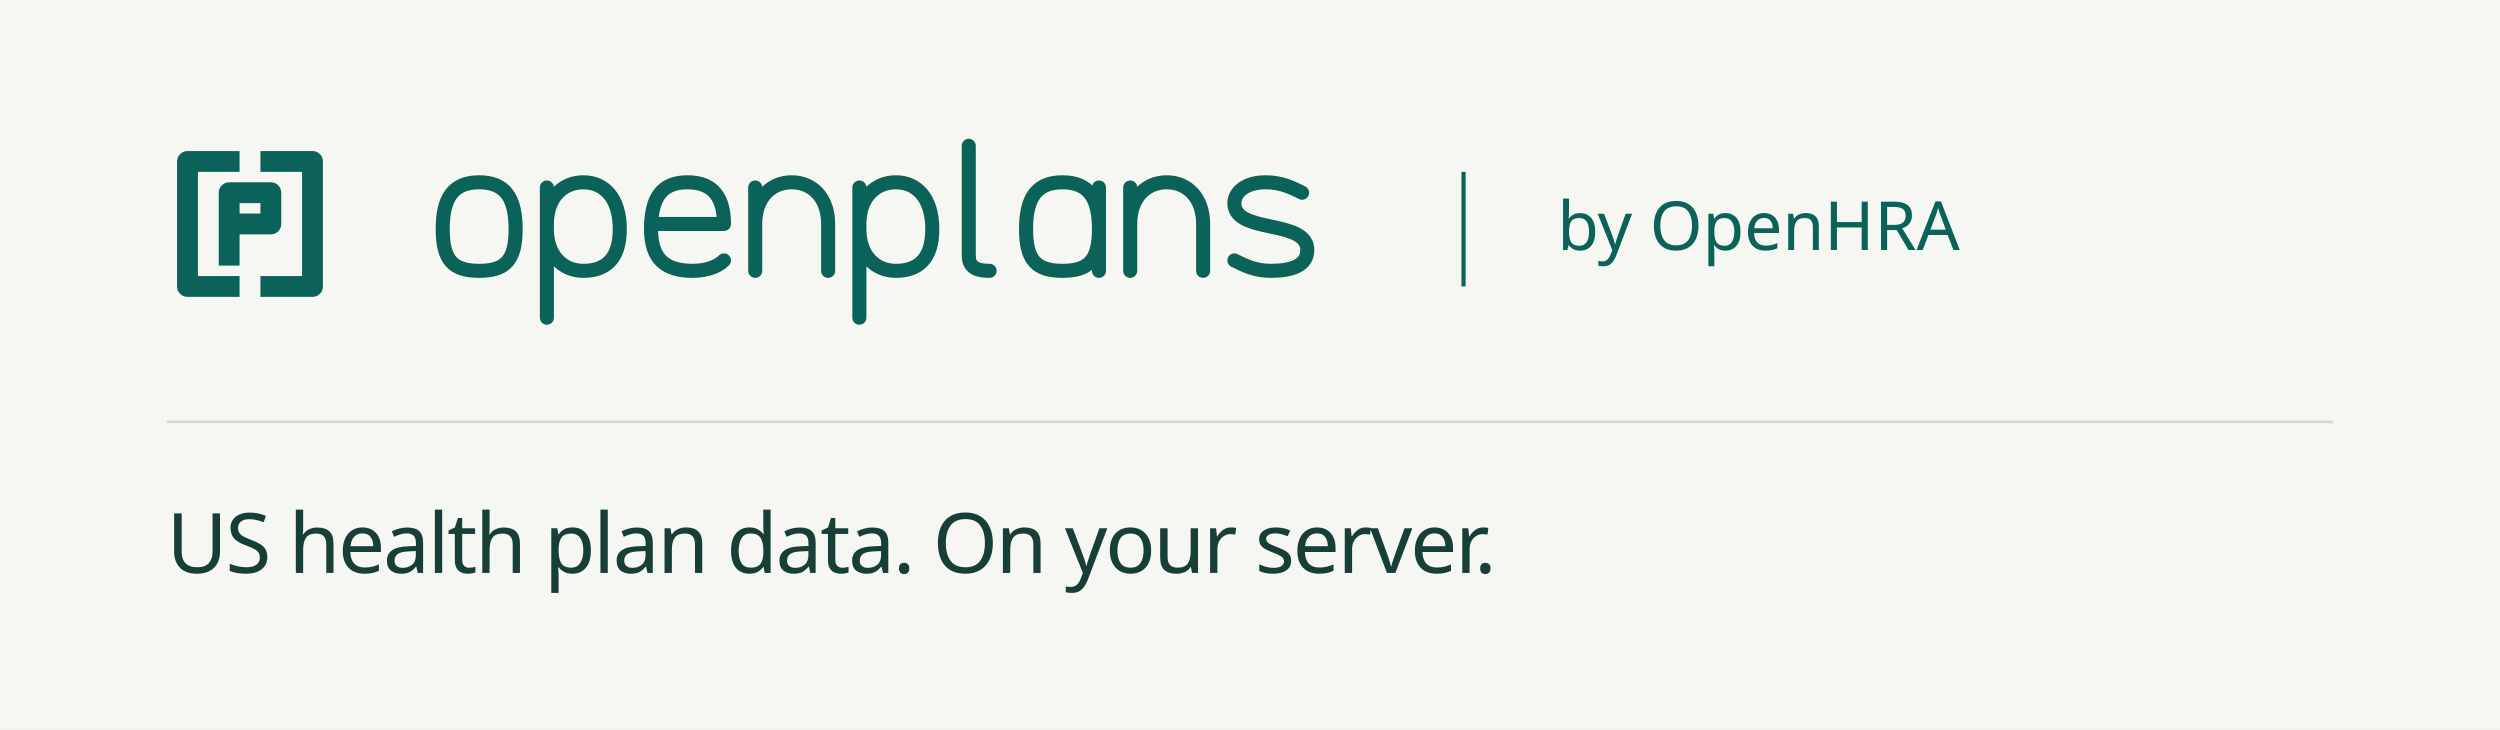
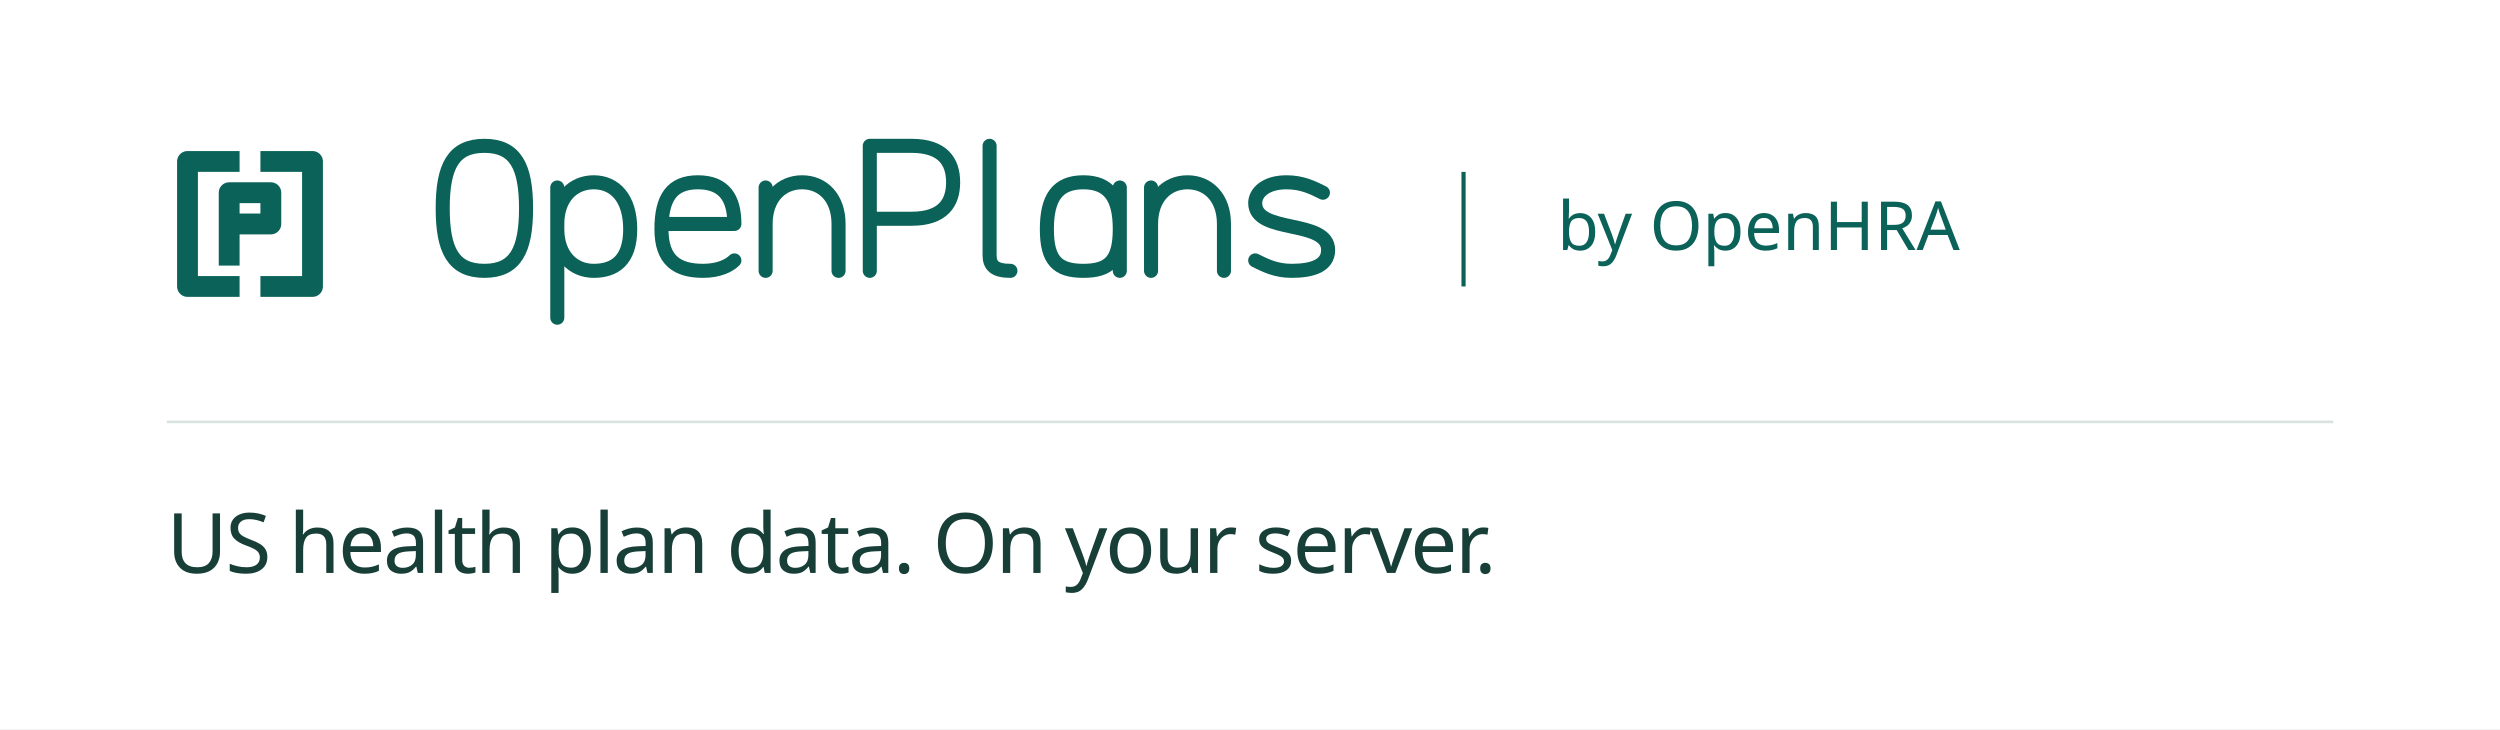
<svg xmlns="http://www.w3.org/2000/svg" width="960" height="280" viewBox="0 0 960 280" role="img" aria-labelledby="title desc">
-   <rect width="960" height="280" fill="#f6f7f2" />
+   <rect width="960" height="280" fill="#ffffff" />
  <g transform="translate(64 40) scale(2)" color="#0b6258">
    <g transform="translate(0 7)">
      <g fill="none" stroke="currentColor" stroke-width="4" stroke-linecap="square" stroke-linejoin="round">
        <path d="M12 4H4v24h8M20 4h8v24h-8" />
        <path d="M12 22V10h8v6h-8" />
      </g>
    </g>
    <g fill="none" stroke="currentColor" stroke-width="2.7" stroke-linecap="round" stroke-linejoin="round">
-       <path d="M9 10c-5 0-7 3-7 9s2 8 7 8 7-2 7-8-2-9-7-9Z" transform="translate(51 5) scale(1)" />
-       <path d="M2 11v25M2 18c0-5 3-8 7-8s7 3 7 9-3 8-7 8-7-3-7-8" transform="translate(71 5) scale(1)" />
-       <path d="M2 18h14c0-5-2-8-7-8s-7 3-7 9 3 8 8 8c3 0 5-1 6-2" transform="translate(91 5) scale(1)" />
-       <path d="M2 27V11M2 18c0-5 3-8 7-8s7 3 7 8v9" transform="translate(111 5) scale(1)" />
-       <path d="M2 11v25M2 18c0-5 3-8 7-8s7 3 7 9-3 8-7 8-7-3-7-8" transform="translate(131 5) scale(1)" />
-       <path d="M3 3v21c0 2 1 3 4 3" transform="translate(151 5) scale(1)" />
-       <path d="M16 11v16M16 19c0-6-2-9-7-9s-7 3-7 9 2 8 7 8 7-2 7-8" transform="translate(163 5) scale(1)" />
-       <path d="M2 27V11M2 18c0-5 3-8 7-8s7 3 7 8v9" transform="translate(183 5) scale(1)" />
-       <path d="M15 12c-2-1-4-2-7-2-4 0-6 2-6 4 0 6 14 3 14 9 0 3-3 4-7 4-3 0-5-1-7-2" transform="translate(203 5) scale(1)" />
+       <path d="M10 3C4 3 2 7 2 15s2 12 8 12 8-4 8-12S16 3 10 3Z" transform="translate(51 5) scale(1)" />
+       <path d="M2 11v25M2 18c0-5 3-8 7-8s7 3 7 9-3 8-7 8-7-3-7-8" transform="translate(73 5) scale(1)" />
+       <path d="M2 18h14c0-5-2-8-7-8s-7 3-7 9 3 8 8 8c3 0 5-1 6-2" transform="translate(93 5) scale(1)" />
+       <path d="M2 27V11M2 18c0-5 3-8 7-8s7 3 7 8v9" transform="translate(113 5) scale(1)" />
+       <path d="M2 27V3h8c6 0 8 3 8 7s-2 7-8 7H2" transform="translate(133 5) scale(1)" />
+       <path d="M3 3v21c0 2 1 3 4 3" transform="translate(155 5) scale(1)" />
+       <path d="M16 11v16M16 19c0-6-2-9-7-9s-7 3-7 9 2 8 7 8 7-2 7-8" transform="translate(167 5) scale(1)" />
+       <path d="M2 27V11M2 18c0-5 3-8 7-8s7 3 7 8v9" transform="translate(187 5) scale(1)" />
+       <path d="M15 12c-2-1-4-2-7-2-4 0-6 2-6 4 0 6 14 3 14 9 0 3-3 4-7 4-3 0-5-1-7-2" transform="translate(207 5) scale(1)" />
    </g>
    <path d="M249 13v22" stroke="currentColor" stroke-width=".8" />
    <text x="267" y="28" fill="currentColor" font-family="system-ui, sans-serif" font-size="13">by OpenHRA</text>
  </g>
-   <path d="M64 162H896" stroke="#cdd9d1" />
+   <path d="M64 162H896" stroke="#d9e3df" />
  <text x="64" y="220" fill="#173e37" font-family="system-ui, sans-serif" font-size="32" font-weight="500" letter-spacing="-.8">US health plan data. On your server.</text>
</svg>
